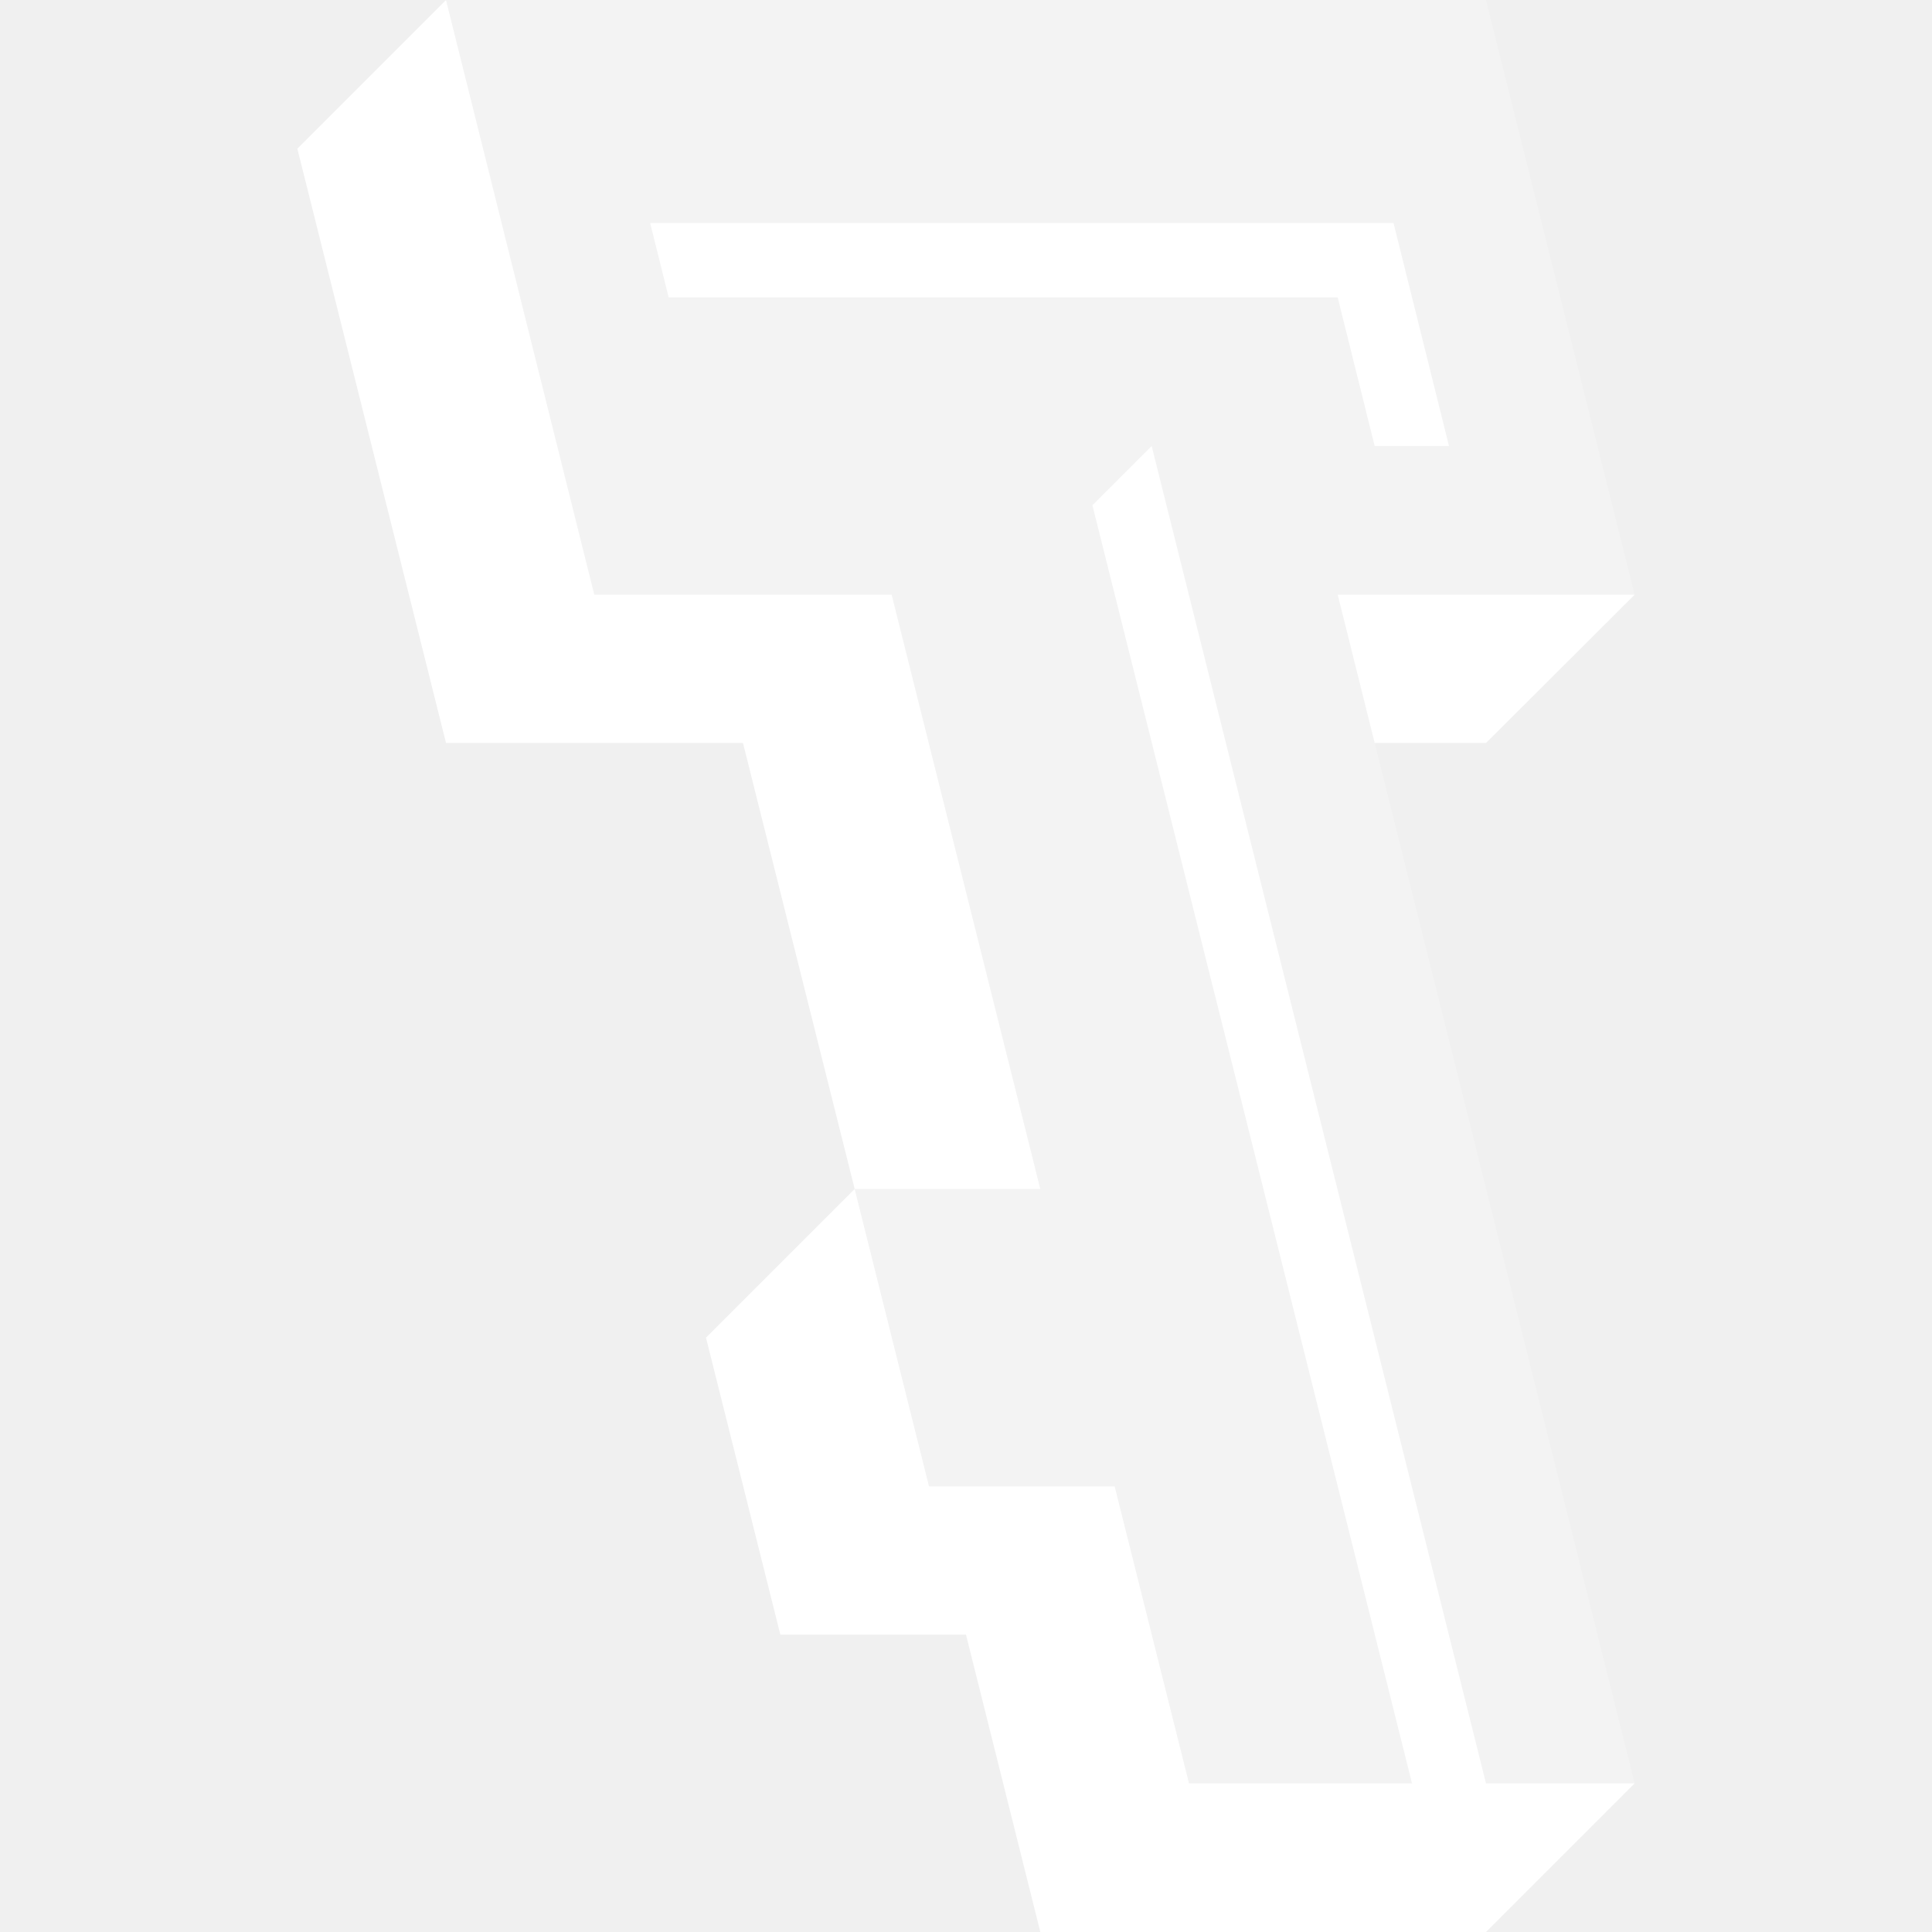
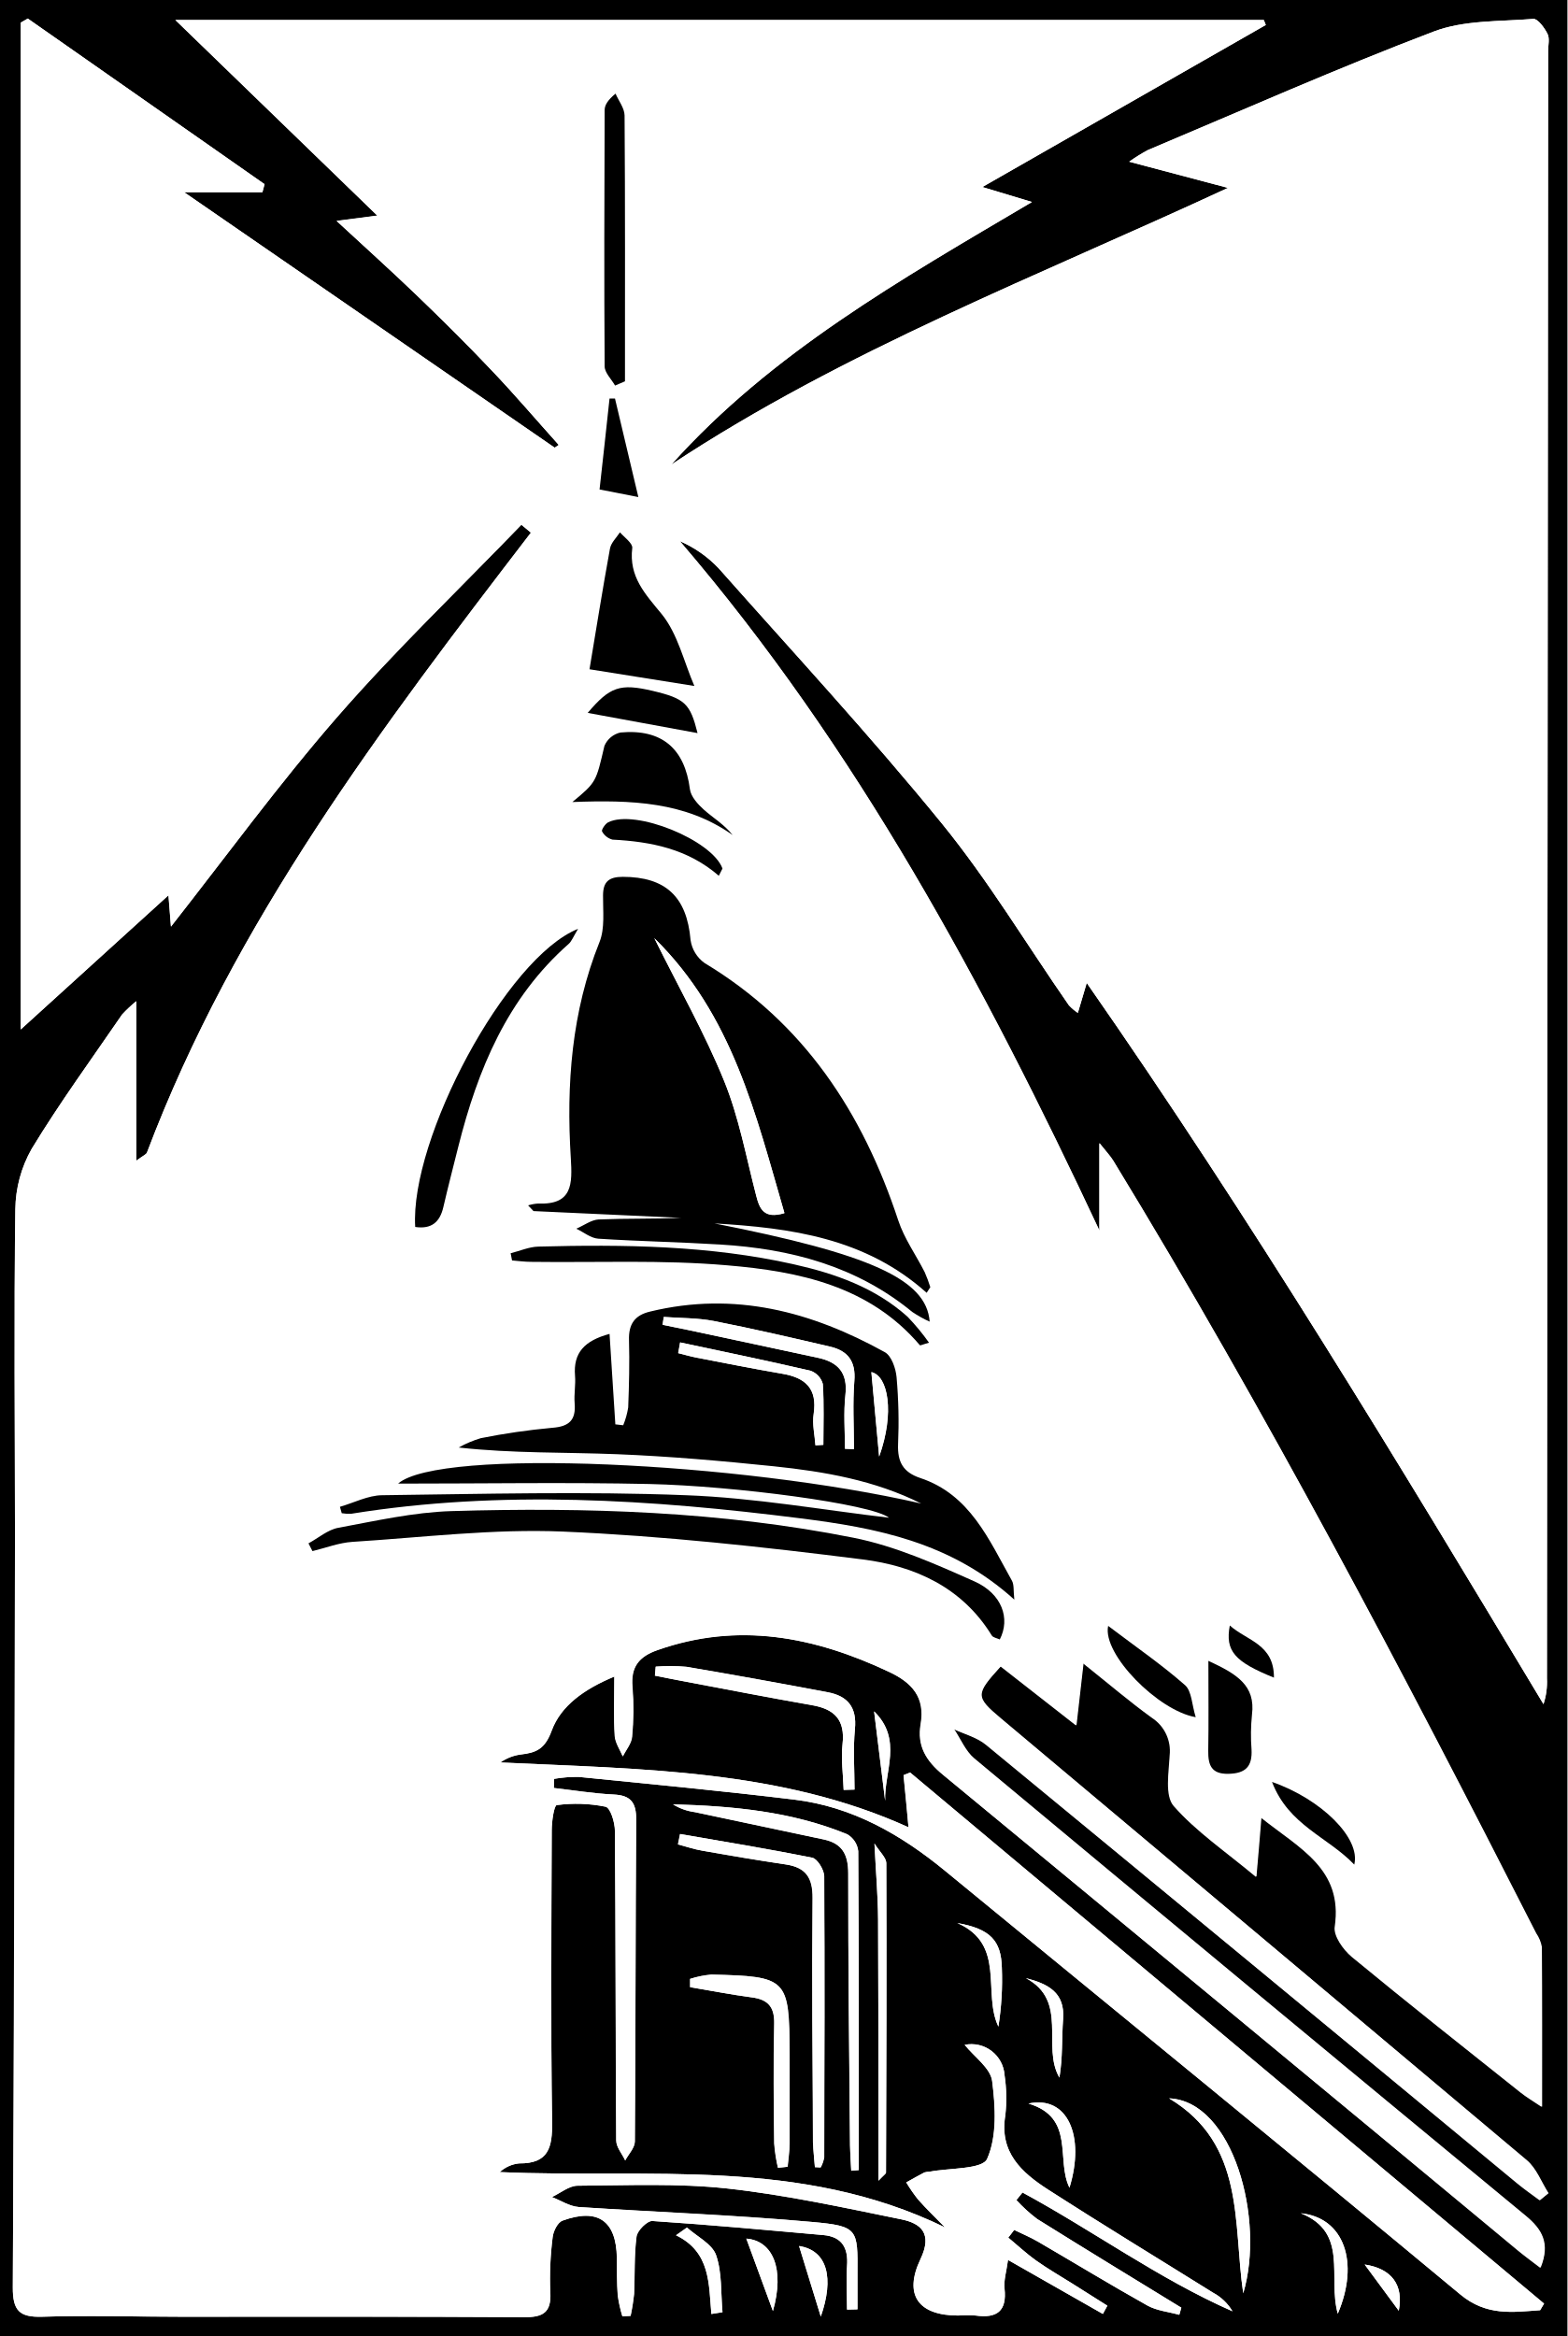
- <svg xmlns="http://www.w3.org/2000/svg" version="1.1" x="0px" y="0px" viewBox="0 0 512 512" style="enable-background:new 0 0 512 512;" xml:space="preserve">
-   <style type="text/css">
- 	.st0{fill:#EB8736;}
- 	.st1{fill:none;stroke:#1B3EB9;stroke-miterlimit:10;}
- 	.st2{opacity:0.1;}
- 	.st3{fill:#1B3EB9;}
- 	.st4{fill:none;stroke:#000000;stroke-width:5.000000e-02;stroke-miterlimit:10;}
- 	.st5{fill:none;stroke:#D50000;stroke-width:0.25;stroke-linecap:round;stroke-linejoin:round;stroke-miterlimit:10;}
- 	.st6{fill:#ED8936;}
- 	.st7{fill:#FFFFFF;}
- 	.st8{opacity:0.2;fill:#FFFFFF;}
- 	.st9{fill:#C19DCF;}
- 	.st10{fill:#4A5568;}
- 	.st11{opacity:0.6;}
- 	.st12{fill:#375961;}
- 	.st13{fill:none;stroke:#000000;stroke-width:0.25;stroke-linecap:round;stroke-linejoin:round;stroke-miterlimit:10;}
- 	.st14{opacity:0.5;}
- 	.st15{fill:#667EE8;}
- 	.st16{fill:#F4AB55;}
- 	.st17{fill:#F4C70E;}
- 	.st18{fill:#3180CC;}
- 	.st19{fill:#9D7AE8;}
- 	.st20{fill:#FB9828;}
- 	.st21{fill:#FFEE50;}
- 	.st22{fill:#FCC33C;}
- 	.st23{fill:#F96C13;}
- 	.st24{fill:#F84200;}
- 	.st25{fill:url(#SVGID_1_);}
- 	.st26{fill:url(#SVGID_2_);}
- 	.st27{fill:url(#SVGID_3_);}
- 	.st28{fill:url(#SVGID_4_);}
- 	.st29{fill:url(#SVGID_5_);}
- 	.st30{fill:url(#SVGID_6_);}
- 	.st31{fill:url(#SVGID_7_);}
- 	.st32{fill:url(#SVGID_8_);}
- 	.st33{fill:url(#SVGID_9_);}
- 	.st34{fill:url(#SVGID_10_);}
- 	.st35{fill:url(#SVGID_11_);}
- 	.st36{fill:url(#SVGID_12_);}
- 	.st37{fill:url(#SVGID_13_);}
- 	.st38{fill:url(#SVGID_14_);}
- 	.st39{fill:url(#SVGID_15_);}
- 	.st40{fill:url(#SVGID_16_);}
- 	.st41{fill:url(#SVGID_17_);}
- 	.st42{fill:url(#SVGID_18_);}
- 	.st43{fill:url(#SVGID_19_);}
- 	.st44{fill:url(#SVGID_20_);}
- 	.st45{fill:url(#SVGID_21_);}
- 	.st46{fill:url(#SVGID_22_);}
- 	.st47{fill:url(#SVGID_23_);}
- 	.st48{fill:url(#SVGID_24_);}
- 	.st49{fill:url(#SVGID_25_);}
- 	.st50{fill:url(#SVGID_26_);}
- 	.st51{fill:url(#SVGID_27_);}
- 	.st52{fill:url(#SVGID_28_);}
- 	.st53{fill:url(#SVGID_29_);}
- 	.st54{fill:url(#SVGID_30_);}
- 	.st55{fill:url(#SVGID_31_);}
- 	.st56{fill:url(#SVGID_32_);}
- 	.st57{fill:url(#SVGID_33_);}
- 	.st58{fill:url(#SVGID_34_);}
- 	.st59{fill:url(#SVGID_35_);}
- 	.st60{fill:url(#SVGID_36_);}
- 	.st61{fill:#F36565;}
- 	.st62{fill:#9EACBE;}
- 	.st63{fill:#F5F8FA;}
- 	.st64{fill:#81B100;}
- 	.st65{fill:url(#SVGID_37_);}
- 	.st66{fill:url(#SVGID_38_);}
- 	.st67{fill:url(#SVGID_39_);}
- 	.st68{fill:url(#SVGID_40_);}
- 	.st69{fill:url(#SVGID_41_);}
- 	.st70{fill:url(#SVGID_42_);}
- 	.st71{fill:url(#SVGID_43_);}
- 	.st72{fill:url(#SVGID_44_);}
- 	.st73{fill:url(#SVGID_45_);}
- 	.st74{fill:url(#SVGID_46_);}
- 	.st75{fill:url(#SVGID_47_);}
- 	.st76{fill:url(#SVGID_48_);}
- 	.st77{fill:#231F20;}
- 	.st78{fill:#C15961;}
- 	.st79{fill:#C17F61;}
- 	.st80{fill:#C19D61;}
- 	.st81{fill:#C19D9D;}
- 	.st82{fill:none;stroke:#000000;stroke-width:0.25;stroke-miterlimit:10;}
- 	.st83{fill:none;stroke:#375961;stroke-width:0.25;stroke-miterlimit:10;}
- 	.st84{fill:none;stroke:#4A5568;stroke-width:0.25;stroke-miterlimit:10;}
- 	.st85{fill:none;stroke:#000000;stroke-miterlimit:10;}
- 	.st86{fill:none;}
- 	.st87{opacity:0.3;}
- 	.st88{fill:url(#SVGID_49_);}
- 	.st89{fill:url(#SVGID_50_);}
- 	.st90{fill:url(#SVGID_51_);}
- 	.st91{fill:url(#SVGID_52_);}
- 	.st92{fill:url(#SVGID_53_);}
- 	.st93{fill:url(#SVGID_54_);}
- 	.st94{fill:url(#SVGID_55_);}
- 	.st95{fill:url(#SVGID_56_);}
- 	.st96{fill:url(#SVGID_57_);}
- 	.st97{fill:url(#SVGID_58_);}
- 	.st98{fill:url(#SVGID_59_);}
- 	.st99{fill:url(#SVGID_60_);}
- 	.st100{fill:url(#SVGID_61_);}
- 	.st101{fill:url(#SVGID_62_);}
- 	.st102{fill:url(#SVGID_63_);}
- 	.st103{fill:url(#SVGID_64_);}
- 	.st104{fill:url(#SVGID_65_);}
- 	.st105{fill:url(#SVGID_66_);}
- 	.st106{fill:url(#SVGID_67_);}
- 	.st107{fill:url(#SVGID_68_);}
- 	.st108{fill:url(#SVGID_69_);}
- 	.st109{fill:url(#SVGID_70_);}
- 	.st110{fill:url(#SVGID_71_);}
- 	.st111{fill:url(#SVGID_72_);}
- 	.st112{fill:#BA4200;}
- 	.st113{fill:#0B507F;}
- 	.st114{fill:url(#SVGID_73_);}
- 	.st115{fill:url(#SVGID_74_);}
- 	.st116{fill:url(#SVGID_75_);}
- 	.st117{fill:url(#SVGID_76_);}
- 	.st118{fill:url(#SVGID_77_);}
- 	.st119{fill:url(#SVGID_78_);}
- 	.st120{fill:url(#SVGID_79_);}
- 	.st121{fill:url(#SVGID_80_);}
- 	.st122{fill:url(#SVGID_81_);}
- 	.st123{fill:url(#SVGID_82_);}
- 	.st124{fill:url(#SVGID_83_);}
- 	.st125{fill:url(#SVGID_84_);}
- 	.st126{fill:url(#SVGID_85_);}
- 	.st127{fill:url(#SVGID_86_);}
- 	.st128{fill:url(#SVGID_87_);}
- 	.st129{fill:url(#SVGID_88_);}
- 	.st130{fill:url(#SVGID_89_);}
- 	.st131{fill:url(#SVGID_90_);}
- 	.st132{fill:url(#SVGID_91_);}
- 	.st133{fill:url(#SVGID_92_);}
- 	.st134{fill:url(#SVGID_93_);}
- 	.st135{fill:url(#SVGID_94_);}
- 	.st136{fill:url(#SVGID_95_);}
- 	.st137{fill:url(#SVGID_96_);}
- 	.st138{fill:url(#SVGID_97_);}
- 	.st139{fill:url(#SVGID_98_);}
- 	.st140{fill:url(#SVGID_99_);}
- 	.st141{fill:url(#SVGID_100_);}
- 	.st142{fill:url(#SVGID_101_);}
- 	.st143{fill:url(#SVGID_102_);}
- 	.st144{fill:url(#SVGID_103_);}
- 	.st145{fill:url(#SVGID_104_);}
- 	.st146{fill:url(#SVGID_105_);}
- 	.st147{fill:url(#SVGID_106_);}
- 	.st148{fill:url(#SVGID_107_);}
- 	.st149{fill:url(#SVGID_108_);}
- 	.st150{fill:url(#SVGID_109_);}
- 	.st151{fill:url(#SVGID_110_);}
- 	.st152{fill:url(#SVGID_111_);}
- 	.st153{fill:url(#SVGID_112_);}
- 	.st154{fill:url(#SVGID_113_);}
- 	.st155{fill:url(#SVGID_114_);}
- 	.st156{fill:url(#SVGID_115_);}
- 	.st157{fill:url(#SVGID_116_);}
- 	.st158{fill:url(#SVGID_117_);}
- 	.st159{fill:url(#SVGID_118_);}
- 	.st160{fill:url(#SVGID_119_);}
- 	.st161{fill:url(#SVGID_120_);}
- 	.st162{fill:url(#SVGID_121_);}
- 	.st163{fill:url(#SVGID_122_);}
- 	.st164{fill:url(#SVGID_123_);}
- 	.st165{fill:url(#SVGID_124_);}
- 	.st166{fill:url(#SVGID_125_);}
- 	.st167{fill:url(#SVGID_126_);}
- 	.st168{fill:url(#SVGID_127_);}
- 	.st169{fill:url(#SVGID_128_);}
- 	.st170{fill:url(#SVGID_129_);}
- 	.st171{fill:url(#SVGID_130_);}
- 	.st172{fill:url(#SVGID_131_);}
- 	.st173{fill:url(#SVGID_132_);}
- 	.st174{fill:url(#SVGID_133_);}
- 	.st175{fill:url(#SVGID_134_);}
- 	.st176{fill:url(#SVGID_135_);}
- 	.st177{fill:url(#SVGID_136_);}
- 	.st178{fill:url(#SVGID_137_);}
- 	.st179{fill:url(#SVGID_138_);}
- 	.st180{fill:url(#SVGID_139_);}
- 	.st181{fill:url(#SVGID_140_);}
- 	.st182{fill:url(#SVGID_141_);}
- 	.st183{fill:url(#SVGID_142_);}
- 	.st184{fill:url(#SVGID_143_);}
- 	.st185{fill:url(#SVGID_144_);}
- </style>
-   <g id="Guides">
- </g>
-   <g id="Guides_x5F_2">
- </g>
-   <g id="Guides_x5F_3">
- </g>
-   <g id="Sketches">
-     <g>
-       <g>
-         <polygon class="st8" points="354.5,157.6 433.2,157.6 393.8,0 118.2,0 157.5,157.6 236.3,157.6 275.7,315.1 226.5,315.1      246.2,393.9 295.4,393.9 315.1,472.6 433.2,472.6    " />
-         <polygon class="st7" points="393.8,196.9 364.3,196.9 354.5,157.6 433.2,157.6    " />
-         <polygon class="st7" points="236.3,157.6 157.5,157.6 118.2,0 78.8,39.4 118.2,196.9 196.9,196.9 226.5,315.1 275.7,315.1    " />
-         <polygon class="st7" points="369.3,59.1 172.3,59.1 177.2,78.8 354.5,78.8 364.3,118.2 384,118.2    " />
-         <polygon class="st7" points="393.8,472.6 393.8,472.6 305.2,118.2 289.5,133.9 374.2,472.6 374.2,472.6 315.1,472.6 315.1,472.6      295.4,393.9 246.2,393.9 226.5,315.1 187.1,354.5 206.8,433.2 256,433.2 275.7,512 275.7,512 393.8,512 433.2,472.6    " />
-       </g>
+ <svg xmlns="http://www.w3.org/2000/svg" viewBox="0 0 314 468">
+   <defs>
+     <style>.cls-1{fill:#fff;}</style>
+   </defs>
+   <g id="Layer_2" data-name="Layer 2">
+     <g id="Layer_1-2" data-name="Layer 1">
+       <path d="M314,468H0V0H314ZM182,366.08c-25.68-11.65-53.81-11.64-81.81-13a9.13,9.13,0,0,1,4.12-1.6c3.08-.35,4.82-1.11,6.16-4.77,1.84-5,6.51-8.33,12.57-10.85,0,4.63-.15,8.26.08,11.86.09,1.41,1,2.76,1.61,4.14.64-1.31,1.73-2.57,1.85-3.92a57.47,57.47,0,0,0,.08-10c-.35-4,1.31-6.07,5-7.37,16.19-5.7,31.47-2.7,46.45,4.38,4.57,2.15,7.22,5.08,6.31,10.43-.75,4.35,1,7.35,4.51,10.21q57.7,47.52,115.16,95.31c1.35,1.12,2.78,2.15,4.44,3.43,2-4.83.38-7.65-3-10.4q-55.32-45.68-110.44-91.6c-1.77-1.47-2.74-3.92-4.08-5.91,2.18,1,4.69,1.66,6.5,3.15q53.28,43.84,106.4,87.85c1.45,1.2,3,2.27,4.5,3.39l1.7-1.39c-1.43-2.24-2.42-5-4.36-6.62q-52.53-44.34-105.26-88.44c-5.27-4.42-5.2-4.86-.08-10.51l15.13,11.83c.51-4.5.91-8,1.42-12.44,5.18,4.13,9.34,7.69,13.76,10.89a7.93,7.93,0,0,1,3.59,7.58c-.17,3.44-1,8.07.82,10.13,4.49,5.11,10.31,9.05,16.46,14.18.38-4.61.64-7.78,1-11.87,7.77,6.21,16.49,10.28,14.79,21.88-.27,1.82,1.69,4.58,3.38,6,11.19,9.23,22.57,18.21,33.91,27.25,1.1.88,2.33,1.59,4.15,2.82,0-11.21,0-21.61-.05-32a7,7,0,0,0-1.13-2.75C281,334.91,253.66,282.85,223,232.59c-.61-1-1.45-1.86-2.79-3.56v17.51c-23.08-49.2-48.5-96.65-84.06-138.13a23.55,23.55,0,0,1,7.78,5.43c15,16.92,30.43,33.56,44.72,51.09,9.34,11.46,17,24.27,25.48,36.46a9.71,9.71,0,0,0,1.8,1.53c.52-1.77.91-3.07,1.78-6,33.12,47.56,62.34,95.93,91.5,144.49a14.2,14.2,0,0,0,.69-5.18l.24-326c0-1.17.35-2.52-.12-3.45-.61-1.22-2-3.06-2.84-3-6.72.55-13.9.21-20,2.55-19.3,7.34-38.21,15.73-57.25,23.74a34.46,34.46,0,0,0-3.72,2.32L246,37.64c-38,17.65-76.73,32.45-111.51,55.45,20.06-22.4,45.85-37,72.24-52.6l-9.94-3L253.58,5l-.4-1H35.12L75.59,43.17l-8.16,1.07c5.69,5.26,10.84,9.88,15.82,14.67,5.16,5,10.26,10,15.19,15.21,4.63,4.88,9,10,13.5,15l-.82.55L36.89,38.51h15.7L53,36.9,5.57,3.72l-1.41.81V206.24l29.57-26.91.5,6.28c11-13.92,21.55-28.45,33.31-42s24.55-25.72,36.89-38.51l1.92,1.59C76.53,145.58,46.94,184.55,29.43,230.9c-.15.38-.74.59-2.14,1.63V200.58a27.34,27.34,0,0,0-2.83,2.65c-6.12,8.93-12.52,17.7-18.13,26.94a25.12,25.12,0,0,0-3.27,12.11C2.77,264.11,3,286,3,307.78Q2.87,383,2.58,458.27c0,4.63,1.3,6,5.9,5.87,9.16-.32,18.33,0,27.5,0,23,0,46-.05,69,.09,3.81,0,5.52-.95,5.27-5a66.18,66.18,0,0,1,.47-11c.13-1.21,1-3,2-3.35,7.06-2.58,10.74,0,10.87,7.45,0,2.5,0,5,.17,7.49a27.35,27.35,0,0,0,.93,4.23l1.65-.08a41.86,41.86,0,0,0,.7-4.42c.18-3.83,0-7.7.49-11.47.16-1.21,2.13-3.18,3.16-3.12,11.44.75,22.87,1.79,34.29,2.82,3.74.34,5,2.59,4.72,6.2-.23,2.9,0,5.82,0,8.73l2.09-.05c0-2.39,0-4.78,0-7.17.06-8.92.12-9.5-9-10.33-15.58-1.42-31.23-2-46.84-3-1.83-.13-3.58-1.3-5.37-2,1.72-.8,3.43-2.26,5.15-2.27,10-.06,20.07-.52,30,.56,11.69,1.28,23.26,3.82,34.8,6.17,4.06.82,6.3,2.88,3.9,7.94-3.45,7.24-.41,11.34,7.53,11.34a25.53,25.53,0,0,1,3.5,0c4.22.6,6.3-.83,5.79-5.42-.18-1.64.38-3.37.7-5.72l19,10.82.9-1.65-7.06-4.46c-2.4-1.51-4.86-2.92-7.17-4.56-2-1.41-3.75-3.07-5.62-4.62.4-.51.79-1,1.18-1.54,1.59.77,3.22,1.45,4.74,2.33,7.35,4.27,14.61,8.69,22,12.84,1.87,1,4.21,1.24,6.34,1.83l.41-1.42c-9.64-5.91-19.3-11.79-28.89-17.78a30.74,30.74,0,0,1-4.15-3.78c.4-.51.81-1,1.22-1.52,14.15,7.66,27.26,17.28,42.07,23.8a10,10,0,0,0-3.9-3.73c-11-6.88-22.15-13.62-33.07-20.67-5.25-3.39-9.79-7.44-8.54-14.87a31,31,0,0,0-.15-8,6.66,6.66,0,0,0-8-6.11c2,2.45,5.17,4.65,5.51,7.24.69,5.16,1,11.07-1,15.59-.94,2.14-7.54,1.81-11.57,2.59a3.88,3.88,0,0,0-1,.14c-1.23.64-2.43,1.33-3.64,2a32.54,32.54,0,0,0,2.35,3.4c1.66,1.87,3.47,3.61,5.42,5.61-29.05-14.14-59.44-9.75-89.2-11.08a6.75,6.75,0,0,1,3.87-1.74c5.9.06,6.69-3.17,6.61-8.29-.28-19.49-.14-39-.07-58.49,0-1.74.47-4.9,1-5a29.42,29.42,0,0,1,9.78.32c1,.22,1.87,3.16,1.88,4.87.16,20.67.12,41.33.26,62,0,1.33,1.18,2.65,1.8,4,.67-1.27,1.92-2.53,1.93-3.81.16-21.5.12-43,.27-64.5,0-3.32-1-4.83-4.5-5-4-.19-8-.85-12-1.31l.06-1.83a26.53,26.53,0,0,1,4.92-.39c14.41,1.44,28.83,2.81,43.2,4.55,11.62,1.41,21.38,7,30.3,14.35,34.38,28.25,68.89,56.34,103.11,84.78,5.26,4.37,10.45,3.56,16,3.16l.79-1.32-127-106.4-1.32.53C181.39,359.2,181.73,362.76,182,366.08Zm-11.51,68.81,1.52-.11c0-21.3,0-42.59-.1-63.89a4.47,4.47,0,0,0-2.21-3.39c-11.15-4.61-23-5.68-34.89-6a11.05,11.05,0,0,0,4.37,1.56q12.92,2.73,25.85,5.48c3.67.78,4.89,3,4.88,6.81,0,18.15.2,36.31.36,54.46C170.32,431.49,170.45,433.19,170.53,434.89Zm-7.28-.72,1.16.06a6.43,6.43,0,0,0,.7-2c.07-18.79.14-37.57,0-56.36,0-1.28-1.35-3.48-2.38-3.69-8.79-1.79-17.65-3.22-26.48-4.75l-.42,2.08c1.63.43,3.24,1,4.89,1.26,5.56,1,11.13,1.93,16.72,2.76,4,.6,5.41,2.63,5.36,6.77-.16,16.29,0,32.58.09,48.87C162.91,430.83,163.13,432.5,163.25,434.17Zm-7.4.13,2-.2c.14-1.55.38-3.09.39-4.64,0-6,0-12,0-18-.05-15.11-.41-15.51-15.68-15.86a19.35,19.35,0,0,0-4.24.86v1.66c4.13.69,8.24,1.5,12.39,2.05,3.23.42,4.54,1.93,4.46,5.27-.18,8-.1,16,0,24A31.41,31.41,0,0,0,155.85,434.3ZM131.36,333.9l-.16,1.78c1.69.35,3.38.72,5.08,1,8.8,1.66,17.59,3.37,26.41,4.92,4.5.79,6.64,2.95,6.1,7.78-.33,3,.12,6.12.22,9.19l2.18-.06c0-4-.31-8.12.08-12.13.42-4.36-1.45-6.62-5.45-7.37-9.43-1.78-18.87-3.5-28.34-5.1A36.73,36.73,0,0,0,131.36,333.9Zm43.82,35.43c.29,5.82.7,10.5.73,15.18C176,400,176,415.5,176,431c0,1.66,0,3.32,0,5.87,1.12-1.18,1.51-1.4,1.51-1.62.07-20.65.14-41.31.06-62C177.54,372.16,176.24,371,175.18,369.33Zm73.88,90.11c4.43-14.82-2.07-38.51-14.85-39.05C249.53,429.57,247,445.39,249.06,459.44Zm-57.27-74.17c9.8,4.29,5,14,8.23,20.76a59.91,59.91,0,0,0,.68-11.82C200.57,388.82,198.41,386.43,191.79,385.27Zm68.81,58.14c9.68,3.88,5.34,12.74,7.4,20.12C272.41,453.23,269.23,444.28,260.6,443.41Zm-46.35-5.12c3.2-10.43-.44-18.55-8.21-16.86C215.48,424.25,211.48,432.68,214.25,438.29Zm-71.74,25.3,2.23-.36c-.35-3.84-.06-7.91-1.29-11.45-.78-2.24-3.81-3.7-5.83-5.51l-2.19,1.55C142.37,451.19,142,457.59,142.51,463.59Zm63-67.29c8.65,4.62,3.09,13.73,6.72,19.93.68-4,.45-7.89.74-11.76C213.37,399.2,210,397.46,205.52,396.3ZM154.84,463c2.4-8.43,0-14.09-5.33-14.51C151.2,453.08,153,458,154.84,463Zm9.59,1.11c2.68-7.62,1.4-13.25-4.35-14.16Zm115.79-1.17c1-5.17-1.42-8.44-6.83-9.26ZM175.11,342.86c.81,6.61,1.51,12.26,2.21,17.91C177.14,354.93,180.89,348.5,175.11,342.86Z" />
+       <path class="cls-1" d="M182,366.08c-.31-3.32-.65-6.88-1-10.44l1.32-.53,127,106.4-.79,1.32c-5.57.4-10.76,1.21-16-3.16-34.22-28.44-68.73-56.53-103.11-84.78-8.92-7.34-18.68-12.94-30.3-14.35-14.37-1.74-28.79-3.11-43.2-4.55a26.53,26.53,0,0,0-4.92.39l-.06,1.83c4,.46,8,1.12,12,1.31,3.45.16,4.52,1.67,4.5,5-.15,21.5-.11,43-.27,64.5,0,1.28-1.26,2.54-1.93,3.81-.62-1.33-1.79-2.65-1.8-4-.14-20.67-.1-41.33-.26-62,0-1.71-.9-4.65-1.88-4.87a29.42,29.42,0,0,0-9.78-.32c-.53.06-1,3.22-1,5-.07,19.49-.21,39,.07,58.49.08,5.12-.71,8.35-6.61,8.29a6.75,6.75,0,0,0-3.87,1.74c29.76,1.33,60.15-3.06,89.2,11.08-2-2-3.76-3.74-5.42-5.61a32.54,32.54,0,0,1-2.35-3.4c1.21-.67,2.41-1.36,3.64-2a3.88,3.88,0,0,1,1-.14c4-.78,10.63-.45,11.57-2.59,2-4.52,1.64-10.43,1-15.59-.34-2.59-3.55-4.79-5.51-7.24a6.66,6.66,0,0,1,8,6.11,31,31,0,0,1,.15,8c-1.25,7.43,3.29,11.48,8.54,14.87,10.92,7,22,13.79,33.07,20.67a10,10,0,0,1,3.9,3.73c-14.81-6.52-27.92-16.14-42.07-23.8-.41.5-.82,1-1.22,1.52a30.74,30.74,0,0,0,4.15,3.78c9.59,6,19.25,11.87,28.89,17.78l-.41,1.42c-2.13-.59-4.47-.79-6.34-1.83-7.42-4.15-14.68-8.57-22-12.84-1.52-.88-3.15-1.56-4.74-2.33-.39.51-.78,1-1.18,1.54,1.87,1.55,3.65,3.21,5.62,4.62,2.31,1.64,4.77,3.05,7.17,4.56l7.06,4.46-.9,1.65-19-10.82c-.32,2.35-.88,4.08-.7,5.72.51,4.59-1.57,6-5.79,5.42a25.53,25.53,0,0,0-3.5,0c-7.94,0-11-4.1-7.53-11.34,2.4-5.06.16-7.12-3.9-7.94-11.54-2.35-23.11-4.89-34.8-6.17-9.9-1.08-20-.62-30-.56-1.72,0-3.43,1.47-5.15,2.27,1.79.69,3.54,1.86,5.37,2,15.61,1.07,31.26,1.61,46.84,3,9.13.83,9.07,1.41,9,10.33,0,2.39,0,4.78,0,7.17l-2.09.05c0-2.91-.18-5.83,0-8.73.28-3.61-1-5.86-4.72-6.2-11.42-1-22.85-2.07-34.29-2.82-1-.06-3,1.91-3.16,3.12-.51,3.77-.31,7.64-.49,11.47a41.86,41.86,0,0,1-.7,4.42l-1.65.08a27.35,27.35,0,0,1-.93-4.23c-.19-2.48-.12-5-.17-7.49-.13-7.41-3.81-10-10.87-7.45-1,.36-1.88,2.14-2,3.35a66.18,66.18,0,0,0-.47,11c.25,4.09-1.46,5.07-5.27,5-23-.14-46-.07-69-.09-9.17,0-18.34-.29-27.5,0-4.6.16-5.93-1.24-5.9-5.87Q3,383,3,307.78c0-21.83-.2-43.67.09-65.5a25.12,25.12,0,0,1,3.27-12.11c5.61-9.24,12-18,18.13-26.94a27.34,27.34,0,0,1,2.83-2.65v31.95c1.4-1,2-1.25,2.14-1.63,17.51-46.35,47.1-85.32,76.92-124.16l-1.92-1.59c-12.34,12.79-25.22,25.13-36.89,38.51s-22.34,28-33.31,42l-.5-6.28L4.16,206.24V4.53l1.41-.81L53,36.9l-.45,1.61H36.89l74.23,51.2.82-.55c-4.49-5-8.87-10.16-13.5-15-4.93-5.2-10-10.24-15.19-15.21-5-4.79-10.13-9.41-15.82-14.67l8.16-1.07L35.12,4H253.18l.4,1L196.79,37.45l9.94,3c-26.39,15.6-52.18,30.2-72.24,52.6C169.27,70.09,208,55.29,246,37.64L226.21,32.4a34.46,34.46,0,0,1,3.72-2.32c19-8,37.95-16.4,57.25-23.74,6.12-2.34,13.3-2,20-2.55.89-.07,2.23,1.77,2.84,3,.47.93.12,2.28.12,3.45l-.24,326a14.2,14.2,0,0,1-.69,5.18c-29.16-48.56-58.38-96.93-91.5-144.49-.87,2.95-1.26,4.25-1.78,6a9.71,9.71,0,0,1-1.8-1.53c-8.46-12.19-16.14-25-25.48-36.46C174.38,147.4,159,130.76,144,113.84a23.55,23.55,0,0,0-7.78-5.43c35.56,41.48,61,88.93,84.06,138.13V229c1.34,1.7,2.18,2.56,2.79,3.56,30.64,50.26,58,102.32,84.69,154.75a7,7,0,0,1,1.13,2.75c.08,10.41.05,20.81.05,32-1.82-1.23-3.05-1.94-4.15-2.82-11.34-9-22.72-18-33.91-27.25-1.69-1.4-3.65-4.16-3.38-6,1.7-11.6-7-15.67-14.79-21.88-.33,4.09-.59,7.26-1,11.87-6.15-5.13-12-9.07-16.46-14.18-1.81-2.06-1-6.69-.82-10.13a7.93,7.93,0,0,0-3.59-7.58c-4.42-3.2-8.58-6.76-13.76-10.89-.51,4.48-.91,7.94-1.42,12.44l-15.13-11.83c-5.12,5.65-5.19,6.09.08,10.51q52.64,44.22,105.26,88.44c1.94,1.63,2.93,4.38,4.36,6.62l-1.7,1.39c-1.5-1.12-3.05-2.19-4.5-3.39q-53.17-43.93-106.4-87.85c-1.81-1.49-4.32-2.12-6.5-3.15,1.34,2,2.31,4.44,4.08,5.91q55.13,45.93,110.44,91.6c3.34,2.75,4.94,5.57,3,10.4-1.66-1.28-3.09-2.31-4.44-3.43Q246.59,403.25,189,355.62c-3.47-2.86-5.26-5.86-4.51-10.21.91-5.35-1.74-8.28-6.31-10.43-15-7.08-30.26-10.08-46.45-4.38-3.71,1.3-5.37,3.36-5,7.37a57.47,57.47,0,0,1-.08,10c-.12,1.35-1.21,2.61-1.85,3.92-.56-1.38-1.52-2.73-1.61-4.14-.23-3.6-.08-7.23-.08-11.86-6.06,2.52-10.73,5.85-12.57,10.85-1.34,3.66-3.08,4.42-6.16,4.77a9.13,9.13,0,0,0-4.12,1.6C128.23,354.44,156.36,354.43,182,366.08ZM185.64,259l.74-1.14a27.88,27.88,0,0,0-1.12-3c-1.76-3.47-4.11-6.75-5.31-10.4-7.13-21.59-18.87-39.57-38.79-51.54a6.85,6.85,0,0,1-2.81-4.61c-.74-8.69-5-12.7-13.59-12.66-2.78,0-3.9,1-3.94,3.74,0,3.13.4,6.57-.71,9.33-5.6,14-6.67,28.49-5.75,43.24.32,5.22.37,9.44-6.55,9.14a9,9,0,0,0-2,.37l1.08,1.14L136.45,244c-5.53.23-11,.1-16.51.32-1.51.07-3,1.21-4.48,1.85,1.47.69,2.9,1.89,4.4,2,8.14.53,16.3.67,24.44,1.17,14.08.85,27.28,4.32,38.46,13.51a23.77,23.77,0,0,0,3.48,1.94c-.61-8.53-12.15-13.57-43.12-19.68C158.41,246,173.36,248,185.64,259Zm17.56,61.45c-.21-1.89,0-3-.46-3.77-4.61-8.2-8.37-17.25-18.38-20.56-3.45-1.15-4.55-3.23-4.42-6.72a102.77,102.77,0,0,0-.3-13.48c-.16-1.77-1-4.27-2.35-5-14.69-8.11-30.15-12.24-47-8.14-3.11.76-4.35,2.53-4.25,5.72.13,4.49,0,9-.16,13.49a15.83,15.83,0,0,1-1,3.57l-1.58-.18c-.38-5.93-.76-11.86-1.16-18.12-5,1.34-7.3,3.74-6.91,8.39.15,1.81-.23,3.67-.08,5.49.28,3.36-1.06,4.68-4.49,4.93a136.45,136.45,0,0,0-14.32,2.08A21.62,21.62,0,0,0,91.9,290c10.86,1.17,21.34.85,31.79,1.26s20.94,1.34,31.38,2.42c10.19,1.06,20.26,2.82,29.53,7.47-36.32-8.33-96.47-11.19-104.81-4,17.24,0,33.8-.28,50.35.08,16.93.38,44.46,4,48,6.76-12.95-1.5-26.79-4-40.71-4.51-20.25-.76-40.55-.21-60.83,0-2.83,0-5.64,1.51-8.46,2.32l.36,1.28a8.77,8.77,0,0,0,1.9.11c30.09-4.84,60.13-2.86,90.11.93C175.52,306.11,190.45,308.92,203.2,320.47ZM61.8,309.2l.71,1.55c2.67-.64,5.3-1.68,8-1.85,14.08-.89,28.21-2.66,42.24-2.06,20.06.86,40.11,3.06,60,5.58,10.39,1.31,19.91,5.57,25.84,15.22.26.44,1.06.55,1.61.81,2.15-4.17.47-9.14-5.06-11.62-7.84-3.5-15.9-7.09-24.24-8.75-26.56-5.29-53.54-6.14-80.53-5.34-7.59.23-15.15,1.95-22.66,3.34C65.64,306.47,63.78,308.13,61.8,309.2Zm77.3-171.77c-2.1-4.85-3.32-10.46-6.57-14.4-3.38-4.11-6.59-7.5-5.9-13.24.11-.94-1.59-2.09-2.46-3.14-.68,1.08-1.76,2.09-2,3.26-1.49,8.15-2.79,16.33-4.1,24.17Zm-23.3,48.66c-14.42,5.79-33.7,42.12-32.6,59.7,3.17.46,4.93-.88,5.64-4,.92-4.06,2-8.09,3-12.13,3.89-15.42,9.8-29.75,22.12-40.59C114.49,188.58,114.76,187.78,115.8,186.09Zm-1.13-25.41c11.77-.44,22.6-.11,32.1,6.61-1.72-2.15-3.91-3.42-5.77-5.08-1.22-1.08-2.6-2.62-2.79-4.1-1-8.12-5.6-12.11-13.9-11.36a4.56,4.56,0,0,0-3.22,2.68C119.39,156.65,119.5,156.68,114.67,160.68Zm8.55-83.44,2-.85c0-17.75,0-35.49-.08-53.24,0-1.47-1.18-2.93-1.81-4.39-1.56,1.26-2.17,2.28-2.18,3.3-.09,17.11-.14,34.22,0,51.33C121.14,74.68,122.49,76,123.22,77.24ZM102.3,251.08l.28,1.4c1.26.1,2.52.27,3.78.28,13.13.18,26.32-.44,39.36.7,14.3,1.25,28.44,4.14,38.56,16,.09.1.57-.15,1.83-.5a44.91,44.91,0,0,0-4.31-5.21c-6.51-5.84-14.5-8.64-22.85-10.51-16.85-3.77-34-4-51.12-3.53C106,249.8,104.15,250.62,102.3,251.08Zm139.78,81.66c0,6.51.07,12.23,0,17.94,0,2.9.48,4.75,4.07,4.66s4.77-1.52,4.6-4.85a39.55,39.55,0,0,1,.09-7C251.55,337.65,247.78,335.38,242.08,332.74ZM139.74,146.87c-1.47-5.87-2.55-6.93-9.06-8.46s-8.53-.83-13,4.41ZM222,325.74c-1.23,5.65,10.06,17,17.54,18.28-.77-2.46-.78-5.22-2.15-6.42C232.73,333.49,227.57,329.94,222,325.74ZM144,175.45c.6-1.18.77-1.35.73-1.46-2.09-5.69-17.49-12-22.9-9.24-.6.3-1.38,1.53-1.22,1.81a3.35,3.35,0,0,0,2.09,1.65C130.38,168.61,137.75,170.06,144,175.45ZM271.3,373.55c1.33-5.26-6.58-13.1-16.47-16.57C258.16,365.7,266,368,271.3,373.55Zm-143.42-274q-2.32-9.85-4.64-19.75l-1.09,0c-.67,6-1.34,11.93-2,18.21ZM255.21,336.1c0-6.71-5.36-7.36-8.84-10.44C245.42,330.75,247.31,332.91,255.21,336.1Z" />
+       <path class="cls-1" d="M170.53,434.89c-.08-1.7-.21-3.4-.22-5.11-.16-18.15-.4-36.31-.36-54.46,0-3.81-1.21-6-4.88-6.81q-12.93-2.76-25.85-5.48a11.05,11.05,0,0,1-4.37-1.56c11.94.35,23.74,1.42,34.89,6a4.47,4.47,0,0,1,2.21,3.39c.14,21.3.1,42.59.1,63.89Z" />
+       <path class="cls-1" d="M163.25,434.17c-.12-1.67-.34-3.34-.34-5-.08-16.29-.25-32.58-.09-48.87.05-4.14-1.37-6.17-5.36-6.77-5.59-.83-11.16-1.78-16.72-2.76-1.65-.29-3.26-.83-4.89-1.26l.42-2.08c8.83,1.53,17.69,3,26.48,4.75,1,.21,2.37,2.41,2.38,3.69.12,18.79.05,37.57,0,56.36a6.43,6.43,0,0,1-.7,2Z" />
+       <path class="cls-1" d="M155.85,434.3a31.41,31.41,0,0,1-.77-4.87c-.09-8-.17-16,0-24,.08-3.34-1.23-4.85-4.46-5.27-4.15-.55-8.26-1.36-12.39-2.05v-1.66a19.35,19.35,0,0,1,4.24-.86c15.27.35,15.63.75,15.68,15.86,0,6,.06,12,0,18,0,1.55-.25,3.09-.39,4.64Z" />
+       <path class="cls-1" d="M131.36,333.9a36.73,36.73,0,0,1,6.12.05c9.47,1.6,18.91,3.32,28.34,5.1,4,.75,5.87,3,5.45,7.37-.39,4-.08,8.09-.08,12.13l-2.18.06c-.1-3.07-.55-6.17-.22-9.19.54-4.83-1.6-7-6.1-7.78-8.82-1.55-17.61-3.26-26.41-4.92-1.7-.32-3.39-.69-5.08-1Z" />
+       <path class="cls-1" d="M175.18,369.33c1.06,1.71,2.36,2.83,2.36,3.95.08,20.65,0,41.31-.06,62,0,.22-.39.44-1.51,1.62,0-2.55,0-4.21,0-5.87,0-15.49,0-31-.06-46.48C175.88,379.83,175.47,375.15,175.18,369.33Z" />
+       <path class="cls-1" d="M249.06,459.44c-2.09-14.05.47-29.87-14.85-39.05C247,420.93,253.49,444.62,249.06,459.44Z" />
+       <path class="cls-1" d="M191.79,385.27c6.62,1.16,8.78,3.55,8.91,8.94A59.91,59.91,0,0,1,200,406C196.76,399.24,201.59,389.56,191.79,385.27Z" />
+       <path class="cls-1" d="M260.6,443.41c8.63.87,11.81,9.82,7.4,20.12C265.94,456.15,270.28,447.29,260.6,443.41Z" />
+       <path class="cls-1" d="M214.25,438.29c-2.77-5.61,1.23-14-8.21-16.86C213.81,419.74,217.45,427.86,214.25,438.29Z" />
+       <path class="cls-1" d="M142.51,463.59c-.55-6-.14-12.4-7.08-15.77l2.19-1.55c2,1.81,5,3.27,5.83,5.51,1.23,3.54.94,7.61,1.29,11.45Z" />
+       <path class="cls-1" d="M205.52,396.3c4.46,1.16,7.85,2.9,7.46,8.17-.29,3.87-.06,7.78-.74,11.76C208.61,410,214.17,400.92,205.52,396.3Z" />
+       <path class="cls-1" d="M154.84,463c-1.84-5-3.64-9.92-5.33-14.51C154.81,448.91,157.24,454.57,154.84,463Z" />
+       <path class="cls-1" d="M164.43,464.11,160.08,450C165.83,450.86,167.11,456.49,164.43,464.11Z" />
+       <path class="cls-1" d="M280.22,462.94l-6.83-9.26C278.8,454.5,281.23,457.77,280.22,462.94Z" />
+       <path class="cls-1" d="M175.11,342.86c5.78,5.64,2,12.07,2.21,17.91C176.62,355.12,175.92,349.47,175.11,342.86Z" />
+       <path d="M185.64,259c-12.28-11-27.23-13-42.52-13.9,31,6.11,42.51,11.15,43.12,19.68a23.77,23.77,0,0,1-3.48-1.94c-11.18-9.19-24.38-12.66-38.46-13.51-8.14-.5-16.3-.64-24.44-1.17-1.5-.1-2.93-1.3-4.4-2,1.5-.64,3-1.78,4.48-1.85,5.48-.22,11-.09,16.51-.32l-29.57-1.36-1.08-1.14a9,9,0,0,1,2-.37c6.92.3,6.87-3.92,6.55-9.14-.92-14.75.15-29.27,5.75-43.24,1.11-2.76.68-6.2.71-9.33,0-2.76,1.16-3.73,3.94-3.74,8.6,0,12.85,4,13.59,12.66a6.85,6.85,0,0,0,2.81,4.61c19.92,12,31.66,29.95,38.79,51.54,1.2,3.65,3.55,6.93,5.31,10.4a27.88,27.88,0,0,1,1.12,3Zm-54.57-71.08c5,10,10.1,19,14,28.59,3,7.34,4.42,15.3,6.43,23,.7,2.67,1.57,4.74,5.66,3.51C151.42,223.34,146.79,203.38,131.07,187.94Z" />
+       <path d="M203.2,320.47c-12.75-11.55-27.68-14.36-42.73-16.27-30-3.79-60-5.77-90.11-.93a8.77,8.77,0,0,1-1.9-.11l-.36-1.28c2.82-.81,5.63-2.29,8.46-2.32,20.28-.25,40.58-.8,60.83,0,13.92.52,27.76,3,40.71,4.51-3.5-2.78-31-6.38-48-6.76-16.55-.36-33.11-.08-50.35-.08,8.34-7.2,68.49-4.34,104.81,4-9.27-4.65-19.34-6.41-29.53-7.47-10.44-1.08-20.9-2-31.38-2.42S102.76,291.2,91.9,290a21.62,21.62,0,0,1,4.41-1.87,136.45,136.45,0,0,1,14.32-2.08c3.43-.25,4.77-1.57,4.49-4.93-.15-1.82.23-3.68.08-5.49-.39-4.65,1.94-7.05,6.91-8.39.4,6.26.78,12.19,1.16,18.12l1.58.18a15.83,15.83,0,0,0,1-3.57c.17-4.49.29-9,.16-13.49-.1-3.19,1.14-5,4.25-5.72,16.86-4.1,32.32,0,47,8.14,1.33.74,2.19,3.24,2.35,5a102.77,102.77,0,0,1,.3,13.48c-.13,3.49,1,5.57,4.42,6.72,10,3.31,13.77,12.36,18.38,20.56C203.17,317.47,203,318.58,203.2,320.47Zm-33.93-30.22,1.81.06c0-4.57-.28-9.16.08-13.69.31-3.91-1.31-6-4.85-6.84-7.75-1.8-15.51-3.61-23.33-5.14-3.26-.63-6.67-.56-10-.81l-.24,1.57c1.64.34,3.28.67,4.91,1,8.77,1.88,17.54,3.73,26.3,5.63,3.94.86,5.92,3,5.42,7.41C169,283,169.27,286.65,169.27,290.25Zm-33-21.31-.39,2.15c1.21.3,2.4.65,3.61.89,5.73,1.1,11.44,2.27,17.19,3.23,4.69.78,7.12,3,6.34,8.08-.31,2,.21,4.18.36,6.28l1.58-.11c0-4.07.16-8.15-.11-12.2a3.88,3.88,0,0,0-2.46-2.64C153.69,272.6,145,270.8,136.24,268.94Zm39.88,22.84c3.13-8.75,1.79-16.14-1.57-16.89C175.06,280.36,175.59,286.07,176.12,291.78Z" />
+       <path d="M61.8,309.2c2-1.07,3.84-2.73,6-3.12,7.51-1.39,15.07-3.11,22.66-3.34,27-.8,54,.05,80.53,5.34,8.34,1.66,16.4,5.25,24.24,8.75,5.53,2.48,7.21,7.45,5.06,11.62-.55-.26-1.35-.37-1.61-.81-5.93-9.65-15.45-13.91-25.84-15.22-19.93-2.52-40-4.72-60-5.58-14-.6-28.16,1.17-42.24,2.06-2.7.17-5.33,1.21-8,1.85Z" />
+       <path d="M139.1,137.43l-21-3.35c1.31-7.84,2.61-16,4.1-24.17.21-1.17,1.29-2.18,2-3.26.87,1,2.57,2.2,2.46,3.14-.69,5.74,2.52,9.13,5.9,13.24C135.78,127,137,132.58,139.1,137.43Z" />
+       <path d="M115.8,186.09c-1,1.69-1.31,2.49-1.86,3-12.32,10.84-18.23,25.17-22.12,40.59-1,4-2.06,8.07-3,12.13-.71,3.13-2.47,4.47-5.64,4C82.1,228.21,101.38,191.88,115.8,186.09Z" />
+       <path d="M114.67,160.68c4.83-4,4.72-4,6.42-11.25a4.56,4.56,0,0,1,3.22-2.68c8.3-.75,12.86,3.24,13.9,11.36.19,1.48,1.57,3,2.79,4.1,1.86,1.66,4.05,2.93,5.77,5.08C137.27,160.57,126.44,160.24,114.67,160.68Z" />
+       <path d="M123.22,77.24c-.73-1.28-2.08-2.56-2.09-3.85-.11-17.11-.06-34.22,0-51.33,0-1,.62-2,2.18-3.3.63,1.46,1.8,2.92,1.81,4.39.13,17.75.08,35.49.08,53.24Z" />
+       <path d="M102.3,251.08c1.85-.46,3.68-1.28,5.53-1.33,17.15-.45,34.27-.24,51.12,3.53,8.35,1.87,16.34,4.67,22.85,10.51a44.91,44.91,0,0,1,4.31,5.21c-1.26.35-1.74.6-1.83.5-10.12-11.9-24.26-14.79-38.56-16-13-1.14-26.23-.52-39.36-.7-1.26,0-2.52-.18-3.78-.28Z" />
+       <path d="M242.08,332.74c5.7,2.64,9.47,4.91,8.73,10.78a39.55,39.55,0,0,0-.09,7c.17,3.33-1.13,4.77-4.6,4.85s-4.11-1.76-4.07-4.66C242.15,345,242.08,339.25,242.08,332.74Z" />
+       <path d="M139.74,146.87l-22-4.05c4.44-5.24,6.46-5.95,13-4.41S138.27,141,139.74,146.87Z" />
+       <path d="M222,325.74c5.55,4.2,10.71,7.75,15.39,11.86,1.37,1.2,1.38,4,2.15,6.42C232.08,342.77,220.79,331.39,222,325.74Z" />
+       <path d="M144,175.45c-6.21-5.39-13.58-6.84-21.3-7.24a3.35,3.35,0,0,1-2.09-1.65c-.16-.28.62-1.51,1.22-1.81,5.41-2.71,20.81,3.55,22.9,9.24C144.73,174.1,144.56,174.27,144,175.45Z" />
+       <path d="M271.3,373.55C266,368,258.16,365.7,254.83,357,264.72,360.45,272.63,368.29,271.3,373.55Z" />
+       <path d="M127.88,99.58l-7.77-1.52c.7-6.28,1.37-12.24,2-18.21l1.09,0Q125.57,89.72,127.88,99.58Z" />
+       <path d="M255.21,336.1c-7.9-3.19-9.79-5.35-8.84-10.44C249.85,328.74,255.25,329.39,255.21,336.1Z" />
+       <path class="cls-1" d="M131.07,187.94c15.72,15.44,20.35,35.4,26.07,55.12-4.09,1.23-5-.84-5.66-3.51-2-7.72-3.45-15.68-6.43-23C141.17,207,136,197.93,131.07,187.94Z" />
+       <path class="cls-1" d="M169.27,290.25c0-3.6-.32-7.24.09-10.79.5-4.4-1.48-6.55-5.42-7.41-8.76-1.9-17.53-3.75-26.3-5.63-1.63-.35-3.27-.68-4.91-1l.24-1.57c3.34.25,6.75.18,10,.81,7.82,1.53,15.58,3.34,23.33,5.14,3.54.82,5.16,2.93,4.85,6.84-.36,4.53-.08,9.12-.08,13.69Z" />
+       <path class="cls-1" d="M136.24,268.94c8.72,1.86,17.45,3.66,26.12,5.68a3.88,3.88,0,0,1,2.46,2.64c.27,4.05.11,8.13.11,12.2l-1.58.11c-.15-2.1-.67-4.25-.36-6.28.78-5.12-1.65-7.3-6.34-8.08-5.75-1-11.46-2.13-17.19-3.23-1.21-.24-2.4-.59-3.61-.89Z" />
+       <path class="cls-1" d="M176.12,291.78c-.53-5.71-1.06-11.42-1.57-16.89C177.91,275.64,179.25,283,176.12,291.78Z" />
    </g>
  </g>
</svg>
